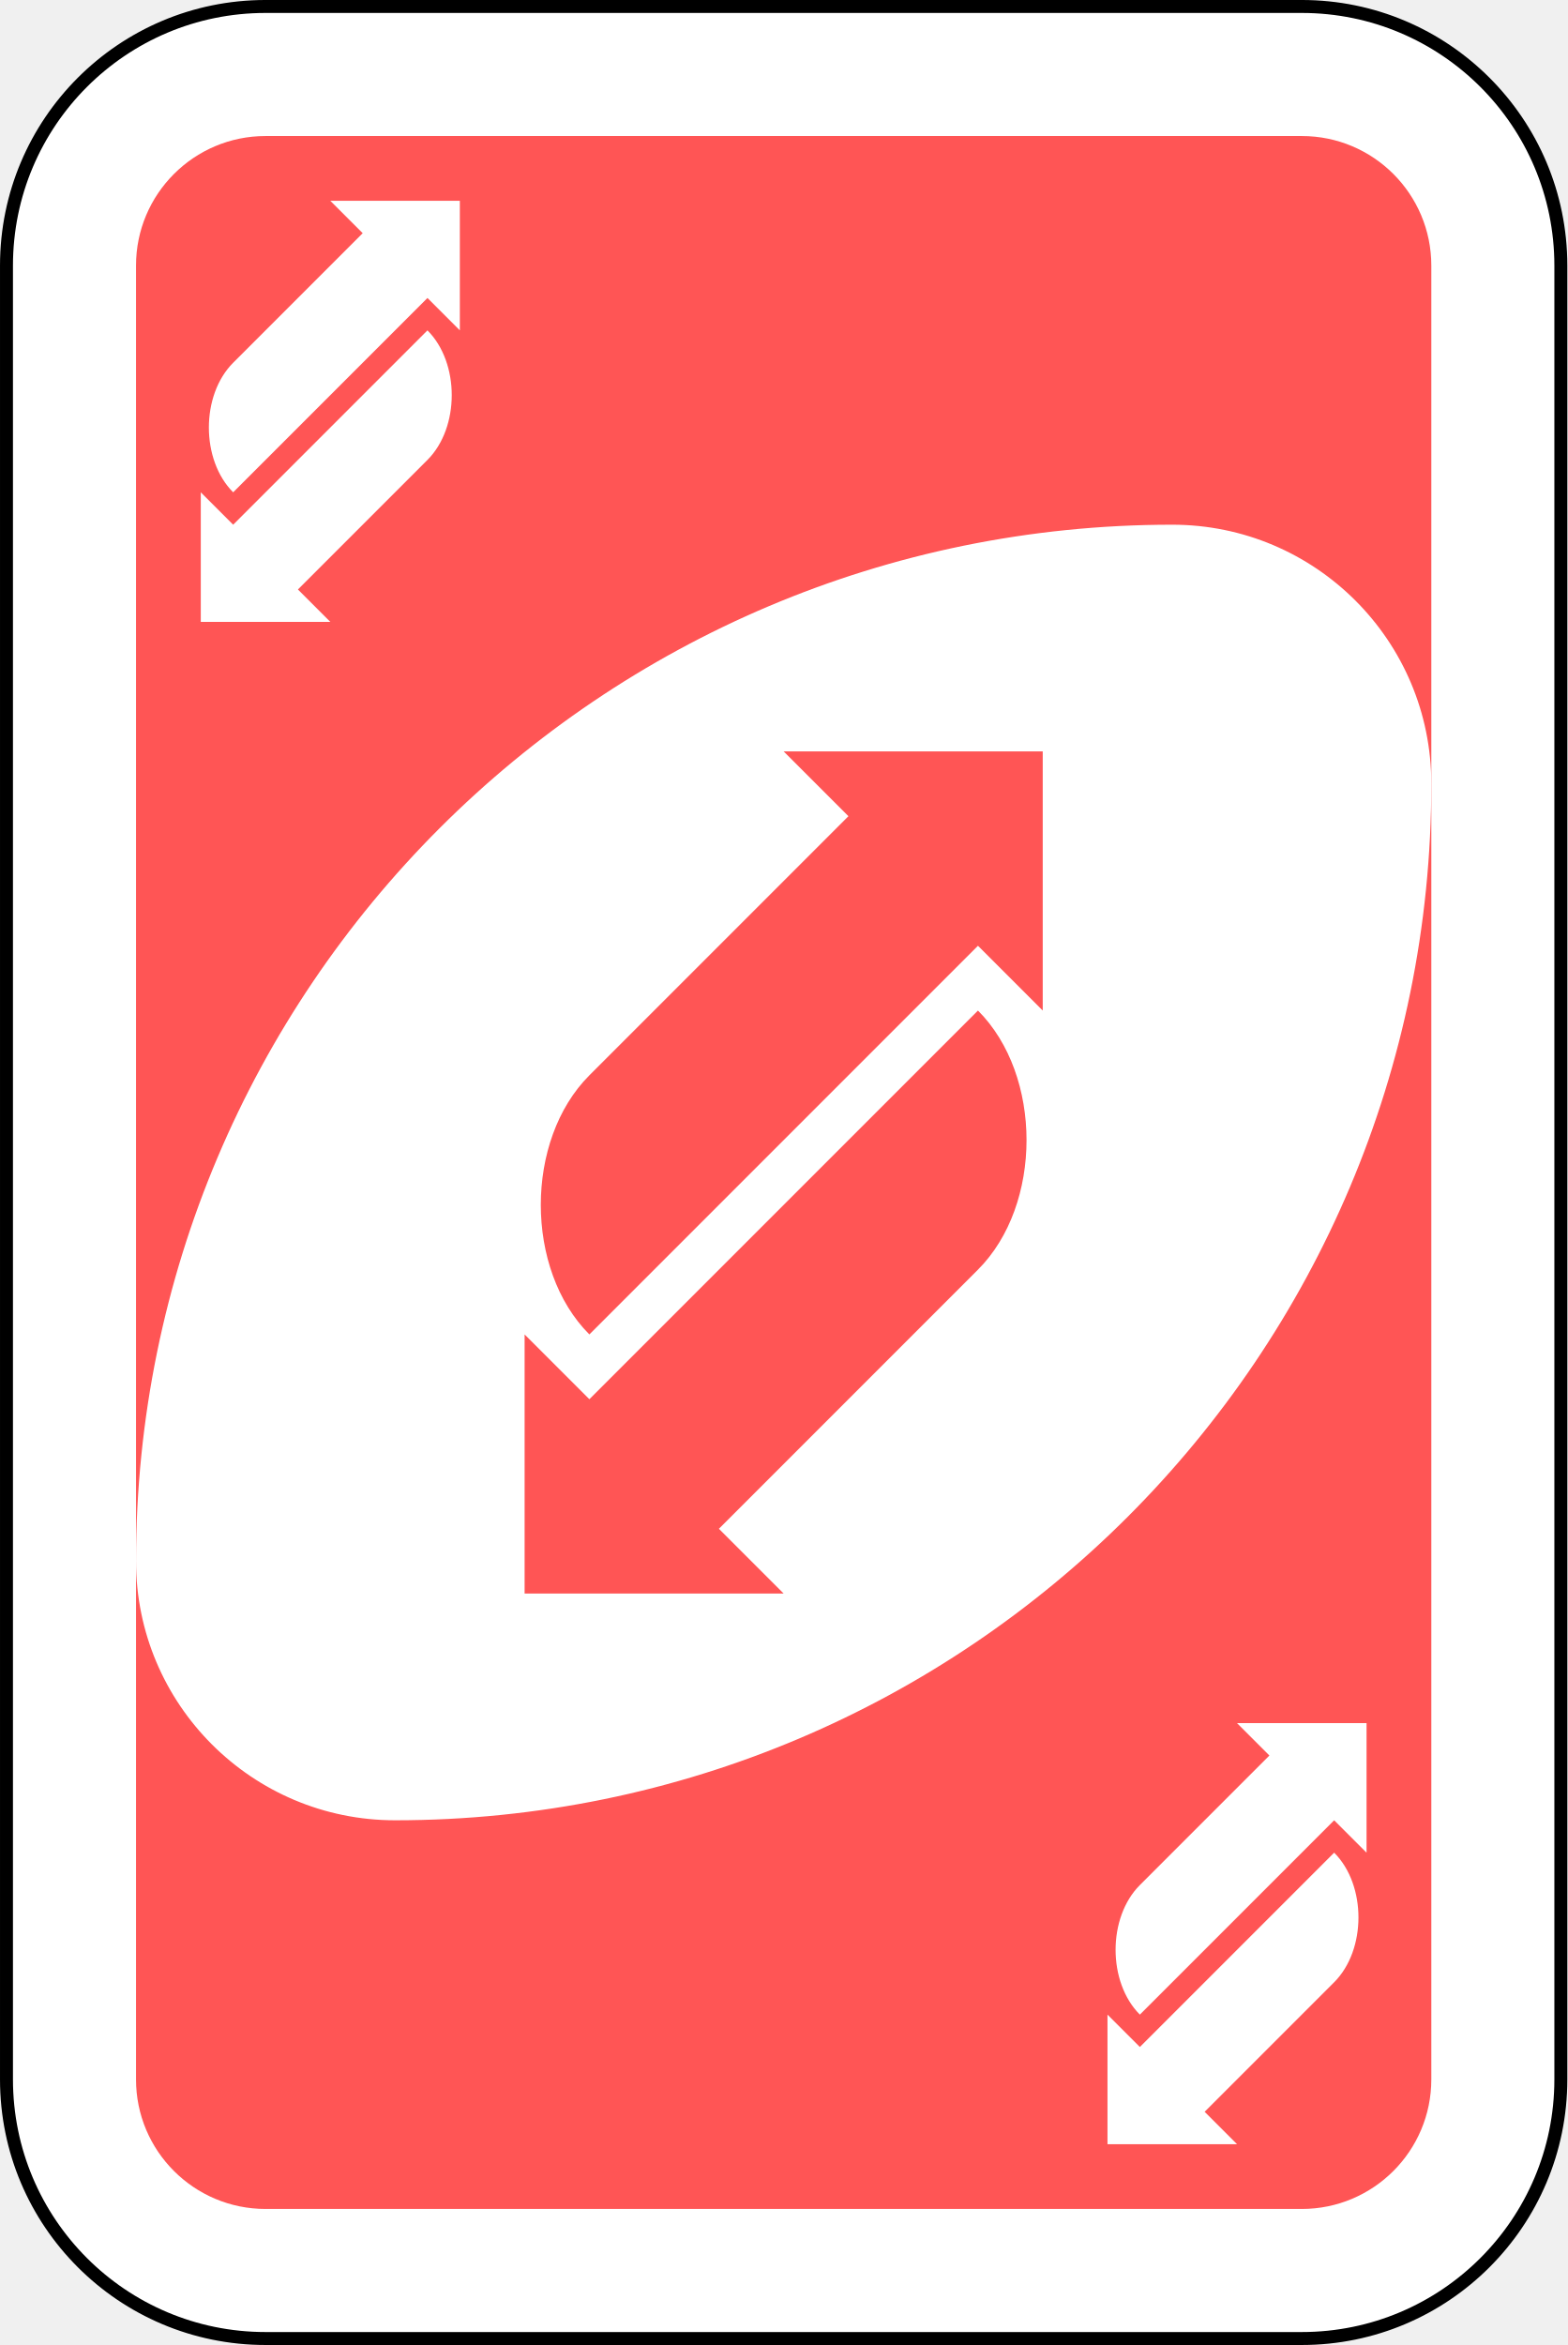
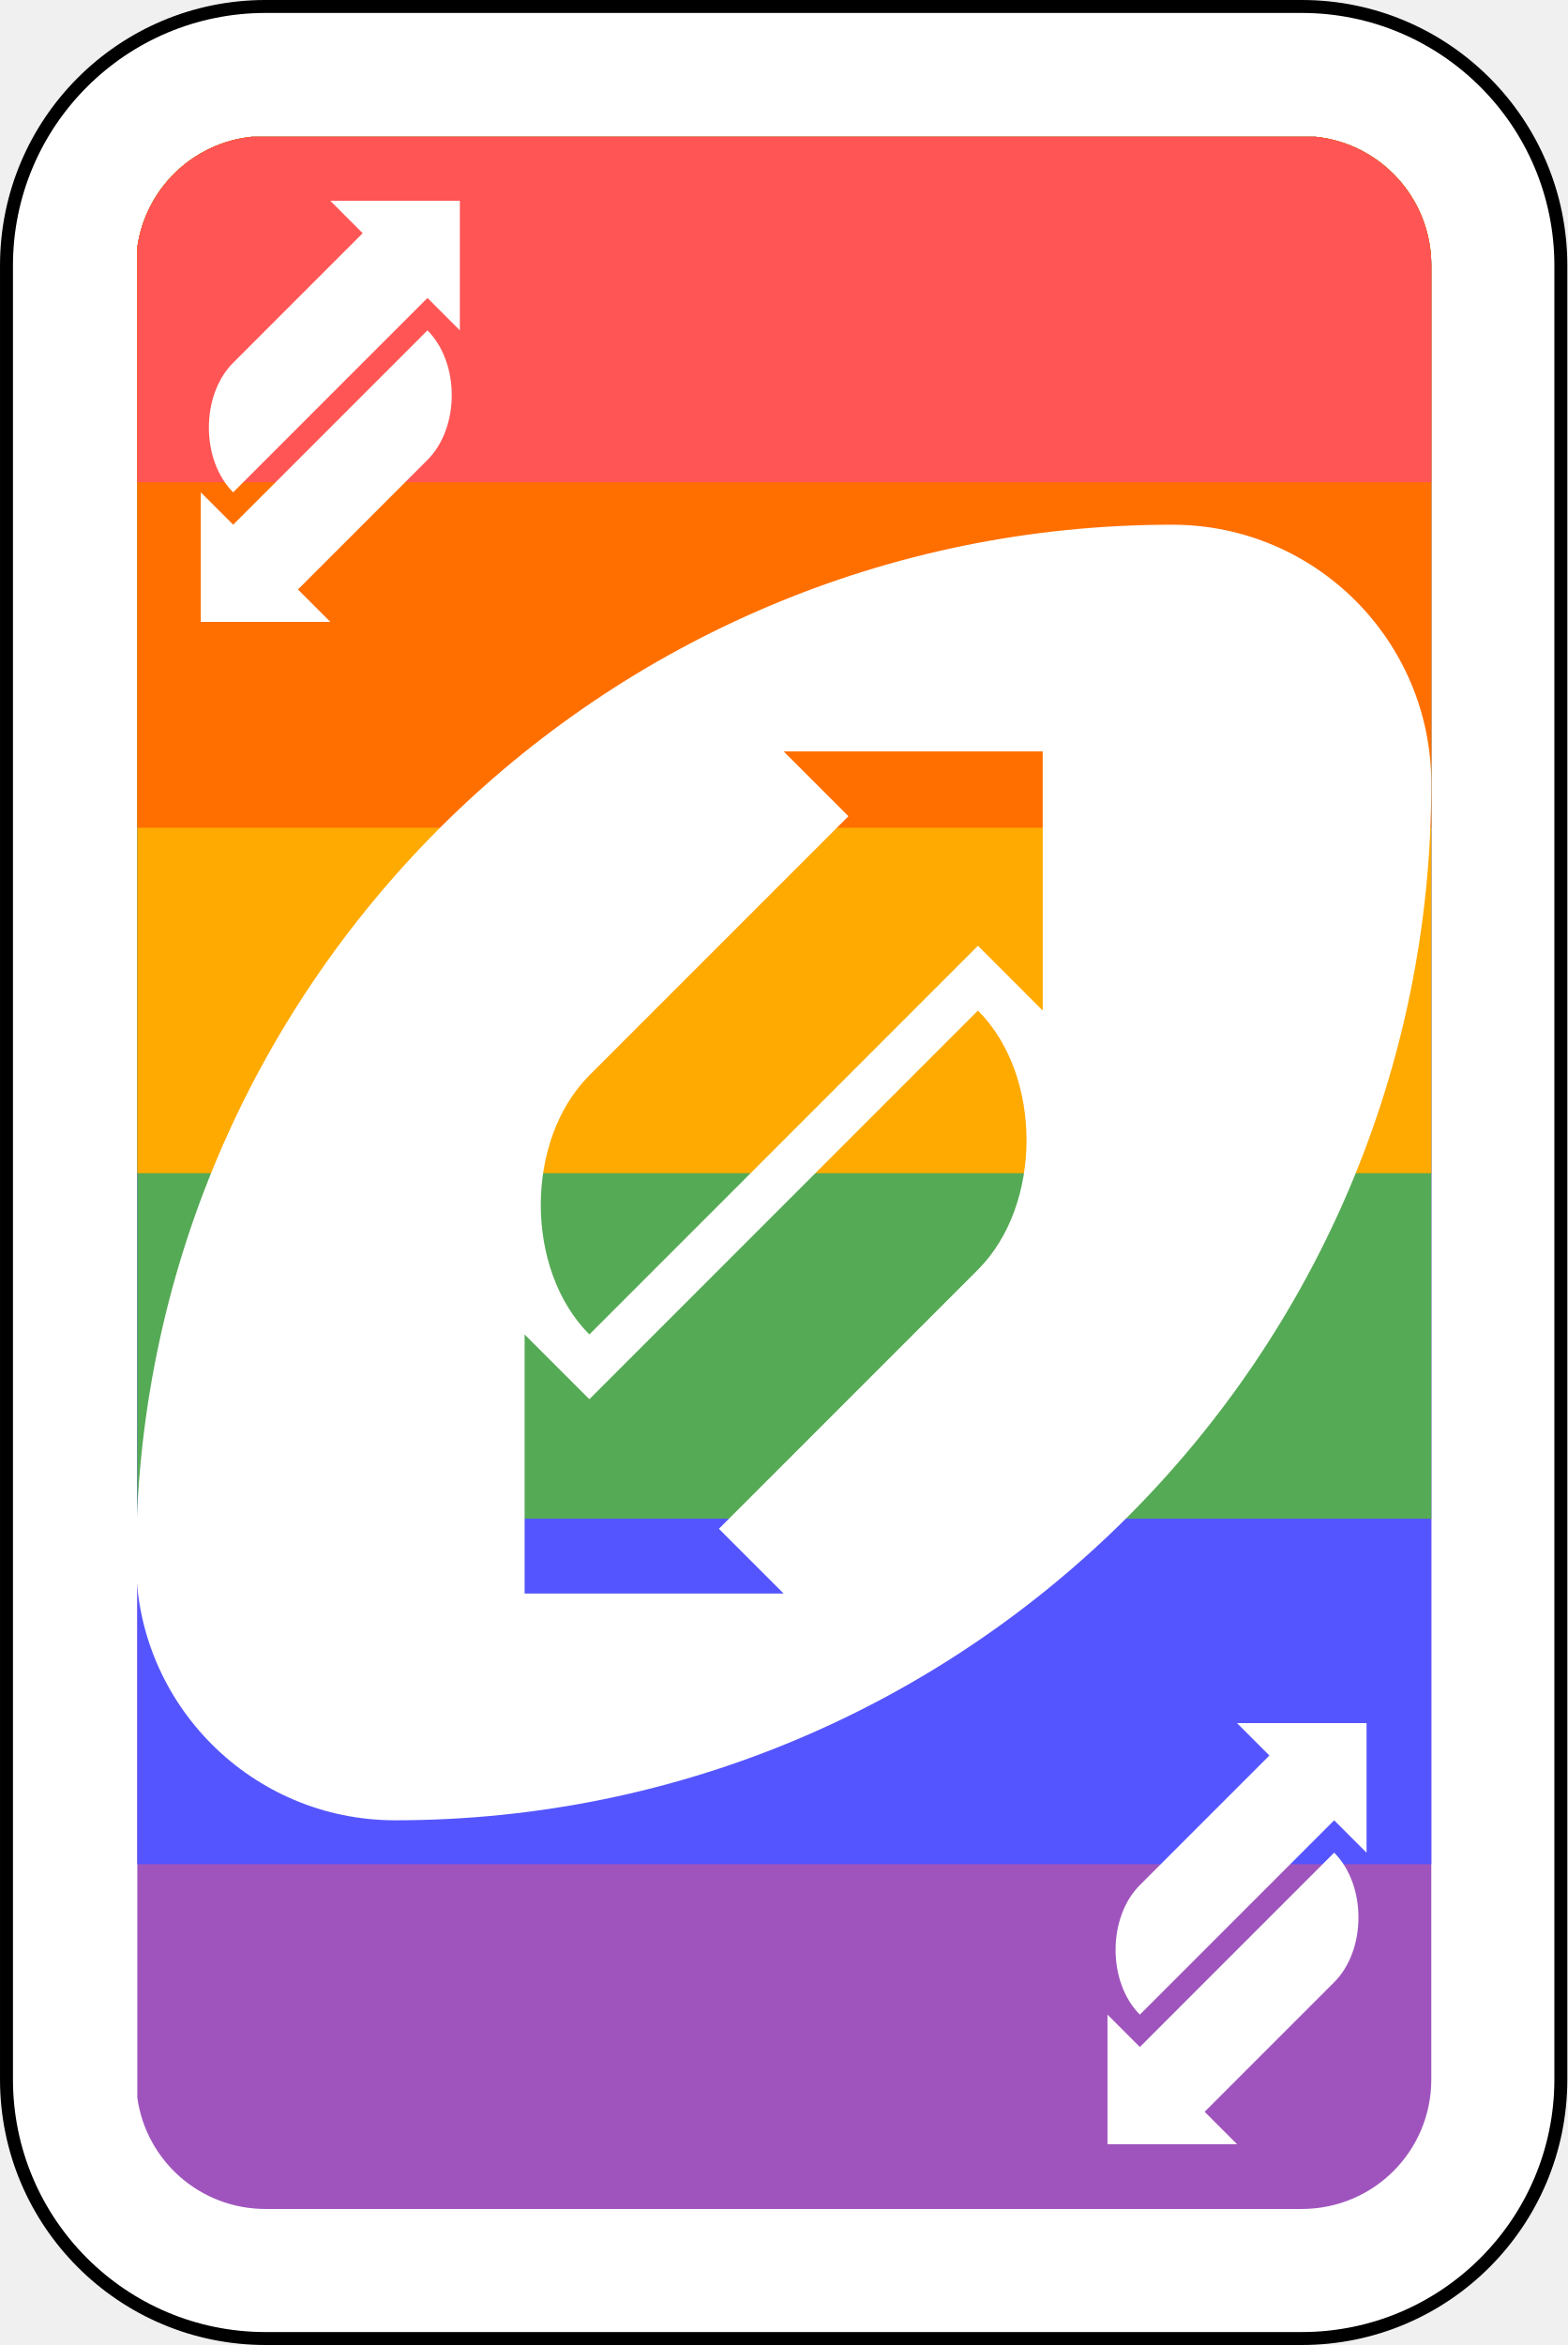
<svg xmlns="http://www.w3.org/2000/svg" width="68.298mm" height="102.164mm" viewBox="0 0 242 362" id="svg6717" version="1.1">
  <defs id="defs6719" />
  <g id="layer1" transform="translate(-236.1428,-337.0765)">
-     <g id="g6643" transform="matrix(4,0,0,4,-2402.857,-991.3724)">
-       <rect style="fill:#ffffff;fill-opacity:1;fill-rule:evenodd;stroke:#000000;stroke-width:0.5;stroke-miterlimit:4;stroke-dasharray:none" id="rect2987-8-5-81-25" y="332.362" x="660" ry="10" rx="10" height="90" width="60" />
-       <rect style="fill:#ff5555;fill-opacity:1;fill-rule:evenodd;stroke:none" id="rect3757-26-33-5-8" y="337.362" x="665" ry="5" rx="5" height="80" width="50" />
-       <path style="fill:#ffffff;fill-opacity:1;fill-rule:evenodd;stroke:none" id="path3773-0-4-8-4-60-3-86-6" d="m 705,352.362 c -22.091,0 -40,17.909 -40,40 0,5.523 4.477,10 10,10 22.091,0 40,-17.909 40,-40 0,-5.523 -4.477,-10 -10,-10 z" />
-       <path style="fill:#ff5555;stroke:none" id="path5973-41" d="m 690,361.112 2.5,2.5 -10,10 c -2.5,2.5 -2.5,7.5 0,10 l 5,-5 10,-10 2.5,2.5 0,-10 z" />
-       <path style="fill:#ff5555;stroke:none" id="path5973-4-6" d="m 690,393.612 -2.5,-2.5 10,-10 c 2.5,-2.5 2.5,-7.5 0,-10 l -5,5 -10,10 -2.5,-2.5 0,10 z" />
-       <path style="fill:#ffffff;stroke:none" id="path5973-6-5" d="m 672.5,339.862 1.25,1.25 -5,5 c -1.25,1.25 -1.25,3.75 0,5 l 2.5,-2.5 5,-5 1.25,1.25 0,-5 z" />
-       <path style="fill:#ffffff;stroke:none" id="path5973-4-3-5" d="m 672.5,356.112 -1.25,-1.25 5,-5 c 1.25,-1.25 1.25,-3.75 0,-5 l -2.5,2.5 -5,5 -1.25,-1.25 0,5 z" />
-       <path style="fill:#ffffff;stroke:none" id="path5973-6-5-2" d="m 707.5,398.612 1.25,1.25 -5,5 c -1.25,1.25 -1.25,3.75 0,5 l 2.5,-2.5 5,-5 1.25,1.25 0,-5 z" />
-       <path style="fill:#ffffff;stroke:none" id="path5973-4-3-5-8" d="m 707.5,414.862 -1.25,-1.25 5,-5 c 1.25,-1.25 1.25,-3.75 0,-5 l -2.5,2.5 -5,5 -1.25,-1.25 0,5 z" />
+     <g id="layer1-1" transform="translate(2.4755859e-6,1.3466797e-5)">
+       <rect style="fill:#ffffff;fill-opacity:1;fill-rule:evenodd;stroke:#000000;stroke-width:2;stroke-miterlimit:4;stroke-dasharray:none" id="rect2987-1" y="338.076" x="237.143" ry="40" rx="40" height="360" width="240" />
+       <g id="g920" transform="matrix(0.2573999,0,0,0.666666,257.3402,358.1861)">
+         <path id="rect894" style="fill:#9f54bd;fill-opacity:1;stroke-width:0.442" d="m 41.484,22.518 c -9.764,1.015 -17.527,8.563 -18.873,18.223 V 345.395 c 1.448,10.39 10.319,18.338 21.121,18.338 H 214.4 c 11.819,0 21.332,-9.513 21.332,-21.332 V 43.732 c 0,-11.058 -8.329,-20.097 -19.082,-21.215 z" transform="matrix(3.642193,0,0,1.406251,-82.35183,-31.66455)" />
+         <path id="rect896" style="fill:#5555ff;fill-opacity:1;stroke-width:0.442" d="m 41.484,22.518 c -9.764,1.015 -17.527,8.563 -18.873,18.223 V 306.961 H 235.732 V 43.732 c 0,-11.058 -8.329,-20.097 -19.082,-21.215 z" transform="matrix(3.642193,0,0,1.406251,-82.35183,-31.66455)" />
+         <path id="rect898" style="fill:#55aa55;fill-opacity:1;stroke-width:0.442" d="m 41.484,22.518 c -9.764,1.015 -17.527,8.563 -18.873,18.223 V 250.072 H 235.732 V 43.732 c 0,-11.058 -8.329,-20.097 -19.082,-21.215 z" transform="matrix(3.642193,0,0,1.406251,-82.35183,-31.66455)" />
+         <path id="rect900" style="fill:#ffaa00;fill-opacity:1;stroke-width:0.442" d="m 41.484,22.518 c -9.764,1.015 -17.527,8.563 -18.873,18.223 V 193.184 H 235.732 V 43.732 c 0,-11.058 -8.329,-20.097 -19.082,-21.215 z" transform="matrix(3.642193,0,0,1.406251,-82.35183,-31.66455)" />
+         <path id="rect902" style="fill:#ff6f00;fill-opacity:1;stroke-width:0.442" d="m 41.484,22.518 c -9.764,1.015 -17.527,8.563 -18.873,18.223 V 136.295 H 235.732 V 43.732 c 0,-11.058 -8.329,-20.097 -19.082,-21.215 z" transform="matrix(3.642193,0,0,1.406251,-82.35183,-31.66455)" />
+         <path id="rect904" style="fill:#ff5555;fill-opacity:1;stroke-width:0.442" d="m 41.482,22.518 c -0.571,0.059 -1.133,0.145 -1.689,0.248 -0.059,0.011 -0.119,0.022 -0.178,0.033 -0.533,0.104 -1.058,0.227 -1.576,0.369 -0.076,0.021 -0.152,0.043 -0.229,0.064 -0.53,0.152 -1.054,0.321 -1.566,0.512 -0.015,0.005 -0.028,0.012 -0.043,0.018 -0.531,0.199 -1.053,0.421 -1.562,0.66 -0.015,0.007 -0.032,0.012 -0.047,0.02 -0.442,0.209 -0.871,0.44 -1.295,0.678 -0.342,0.192 -0.674,0.4 -1.004,0.609 -0.208,0.132 -0.42,0.256 -0.623,0.395 -0.51,0.349 -1.006,0.716 -1.482,1.107 -0.127,0.104 -0.243,0.221 -0.367,0.328 -0.355,0.305 -0.705,0.616 -1.039,0.943 -0.193,0.189 -0.373,0.391 -0.559,0.588 -0.246,0.261 -0.492,0.522 -0.725,0.795 -0.194,0.228 -0.38,0.465 -0.564,0.701 -0.202,0.258 -0.4,0.52 -0.59,0.787 -0.183,0.258 -0.362,0.517 -0.533,0.783 -0.173,0.268 -0.335,0.543 -0.496,0.818 -0.187,0.321 -0.378,0.639 -0.549,0.971 -0.006,0.012 -0.013,0.023 -0.02,0.035 -0.264,0.514 -0.508,1.04 -0.73,1.578 -0.442,1.071 -0.797,2.187 -1.062,3.338 -0.008,0.036 -0.017,0.073 -0.025,0.109 -0.128,0.57 -0.235,1.148 -0.316,1.734 V 79.406 H 235.732 V 43.732 c 0,-0.652 -0.033,-1.297 -0.09,-1.934 -0.005,-0.055 -0.008,-0.111 -0.014,-0.166 -0.059,-0.609 -0.147,-1.208 -0.256,-1.801 -0.014,-0.075 -0.025,-0.15 -0.039,-0.225 -0.114,-0.585 -0.254,-1.16 -0.414,-1.727 -0.02,-0.07 -0.038,-0.14 -0.059,-0.209 -0.165,-0.56 -0.351,-1.109 -0.559,-1.648 -0.029,-0.076 -0.059,-0.152 -0.09,-0.229 -0.213,-0.534 -0.447,-1.059 -0.701,-1.57 -0.035,-0.069 -0.07,-0.138 -0.105,-0.207 -0.171,-0.336 -0.365,-0.657 -0.553,-0.982 -0.177,-0.306 -0.357,-0.612 -0.549,-0.908 -0.17,-0.262 -0.349,-0.518 -0.529,-0.771 -0.209,-0.294 -0.423,-0.583 -0.646,-0.865 -0.181,-0.228 -0.365,-0.452 -0.555,-0.672 -0.245,-0.285 -0.498,-0.561 -0.758,-0.832 -0.203,-0.213 -0.409,-0.423 -0.621,-0.627 -0.262,-0.252 -0.532,-0.494 -0.807,-0.732 -0.223,-0.193 -0.445,-0.386 -0.676,-0.57 -0.291,-0.232 -0.592,-0.451 -0.895,-0.668 -0.238,-0.171 -0.475,-0.343 -0.721,-0.504 -0.311,-0.204 -0.633,-0.392 -0.955,-0.58 -0.287,-0.167 -0.57,-0.34 -0.865,-0.494 -0.079,-0.041 -0.157,-0.081 -0.236,-0.121 -0.509,-0.257 -1.029,-0.494 -1.561,-0.711 -0.06,-0.024 -0.12,-0.048 -0.18,-0.072 -0.558,-0.221 -1.125,-0.421 -1.705,-0.596 -0.038,-0.011 -0.077,-0.022 -0.115,-0.033 -0.6,-0.177 -1.211,-0.332 -1.832,-0.457 -0.004,-7.77e-4 -0.008,-0.001 -0.012,-0.002 -0.01,-0.002 -0.02,-0.002 -0.029,-0.004 -0.642,-0.127 -1.294,-0.228 -1.955,-0.297 -6.4e-4,-6.7e-5 -0.001,6.7e-5 -0.002,0 H 41.484 c -6.46e-4,6.7e-5 -0.001,-6.7e-5 -0.002,0 z" transform="matrix(3.642193,0,0,1.406251,-82.35183,-31.66455)" />
+       </g>
+       <path id="path3773-0-4-8-4-2" style="fill:#ffffff;fill-opacity:1;fill-rule:evenodd;stroke:none;stroke-width:4.267" d="m 193.066,86.4 c -94.257,0 -170.666,76.409 -170.666,170.666 0,23.564 19.102,42.666 42.666,42.666 94.257,0 170.666,-76.409 170.666,-170.666 0,-23.564 -19.102,-42.666 -42.666,-42.666 z m -64,37.332 h 42.666 v 42.668 l -10.666,-10.668 -42.666,42.668 -21.334,21.332 c -10.667,-10.667 -10.667,-31.999 0,-42.666 l 42.666,-42.666 z m 32,42.668 c 10.667,10.667 10.667,31.999 0,42.666 l -42.666,42.666 10.666,10.668 H 86.4 v -42.668 l 10.666,10.668 42.666,-42.668 z" transform="matrix(0.9375,0,0,0.9375,236.1428,337.0765)" />
    </g>
+     <path style="fill:#ffffff;stroke:none;stroke-width:4" id="path5973-6-5" d="m 287.143,368.076 5,5 -20,20 c -5,5 -5,15 0,20 l 10,-10 20,-20 5,5 v -20 z" />
+     <path style="fill:#ffffff;stroke:none;stroke-width:4" id="path5973-4-3-5" d="m 287.143,433.076 -5,-5 20,-20 c 5,-5 5,-15 0,-20 l -10,10 -20,20 -5,-5 v 20 z" />
+     <path style="fill:#ffffff;stroke:none;stroke-width:4" id="path5973-6-5-2" d="m 427.143,603.076 5,5 -20,20 c -5,5 -5,15 0,20 l 10,-10 20,-20 5,5 v -20 z" />
+     <path style="fill:#ffffff;stroke:none;stroke-width:4" id="path5973-4-3-5-8" d="m 427.143,668.076 -5,-5 20,-20 c 5,-5 5,-15 0,-20 l -10,10 -20,20 -5,-5 v 20 z" />
  </g>
</svg>
